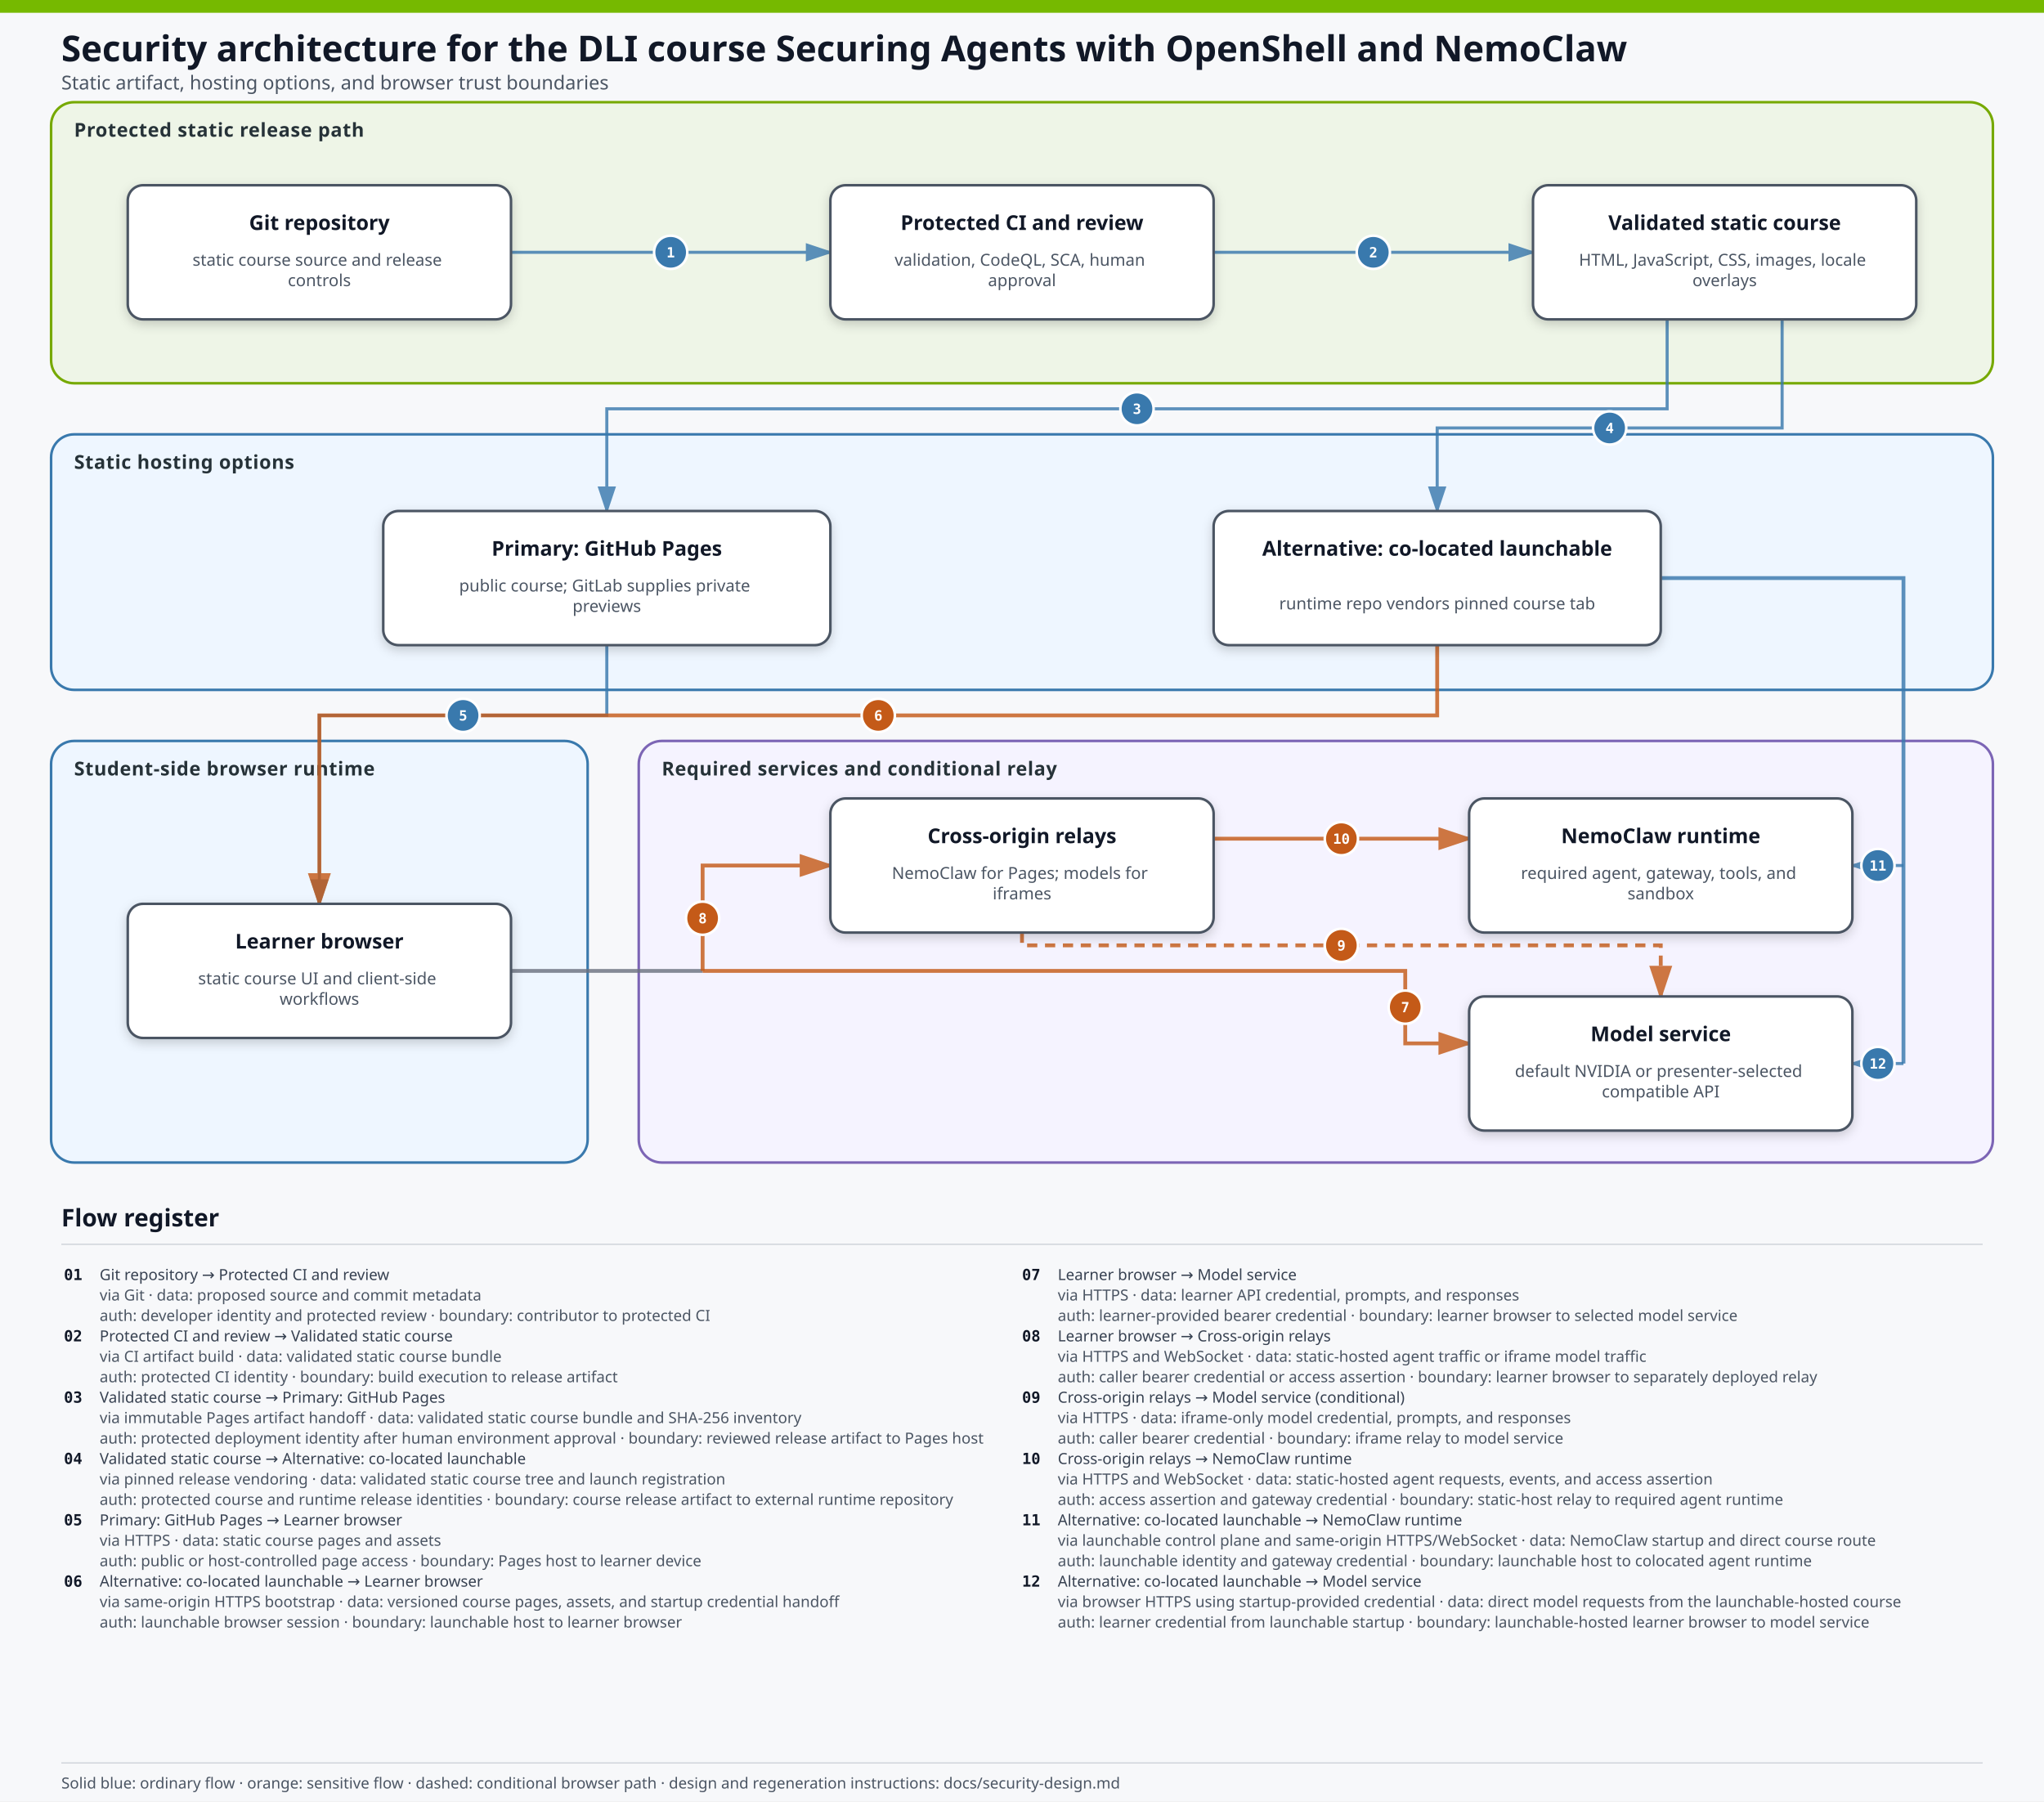
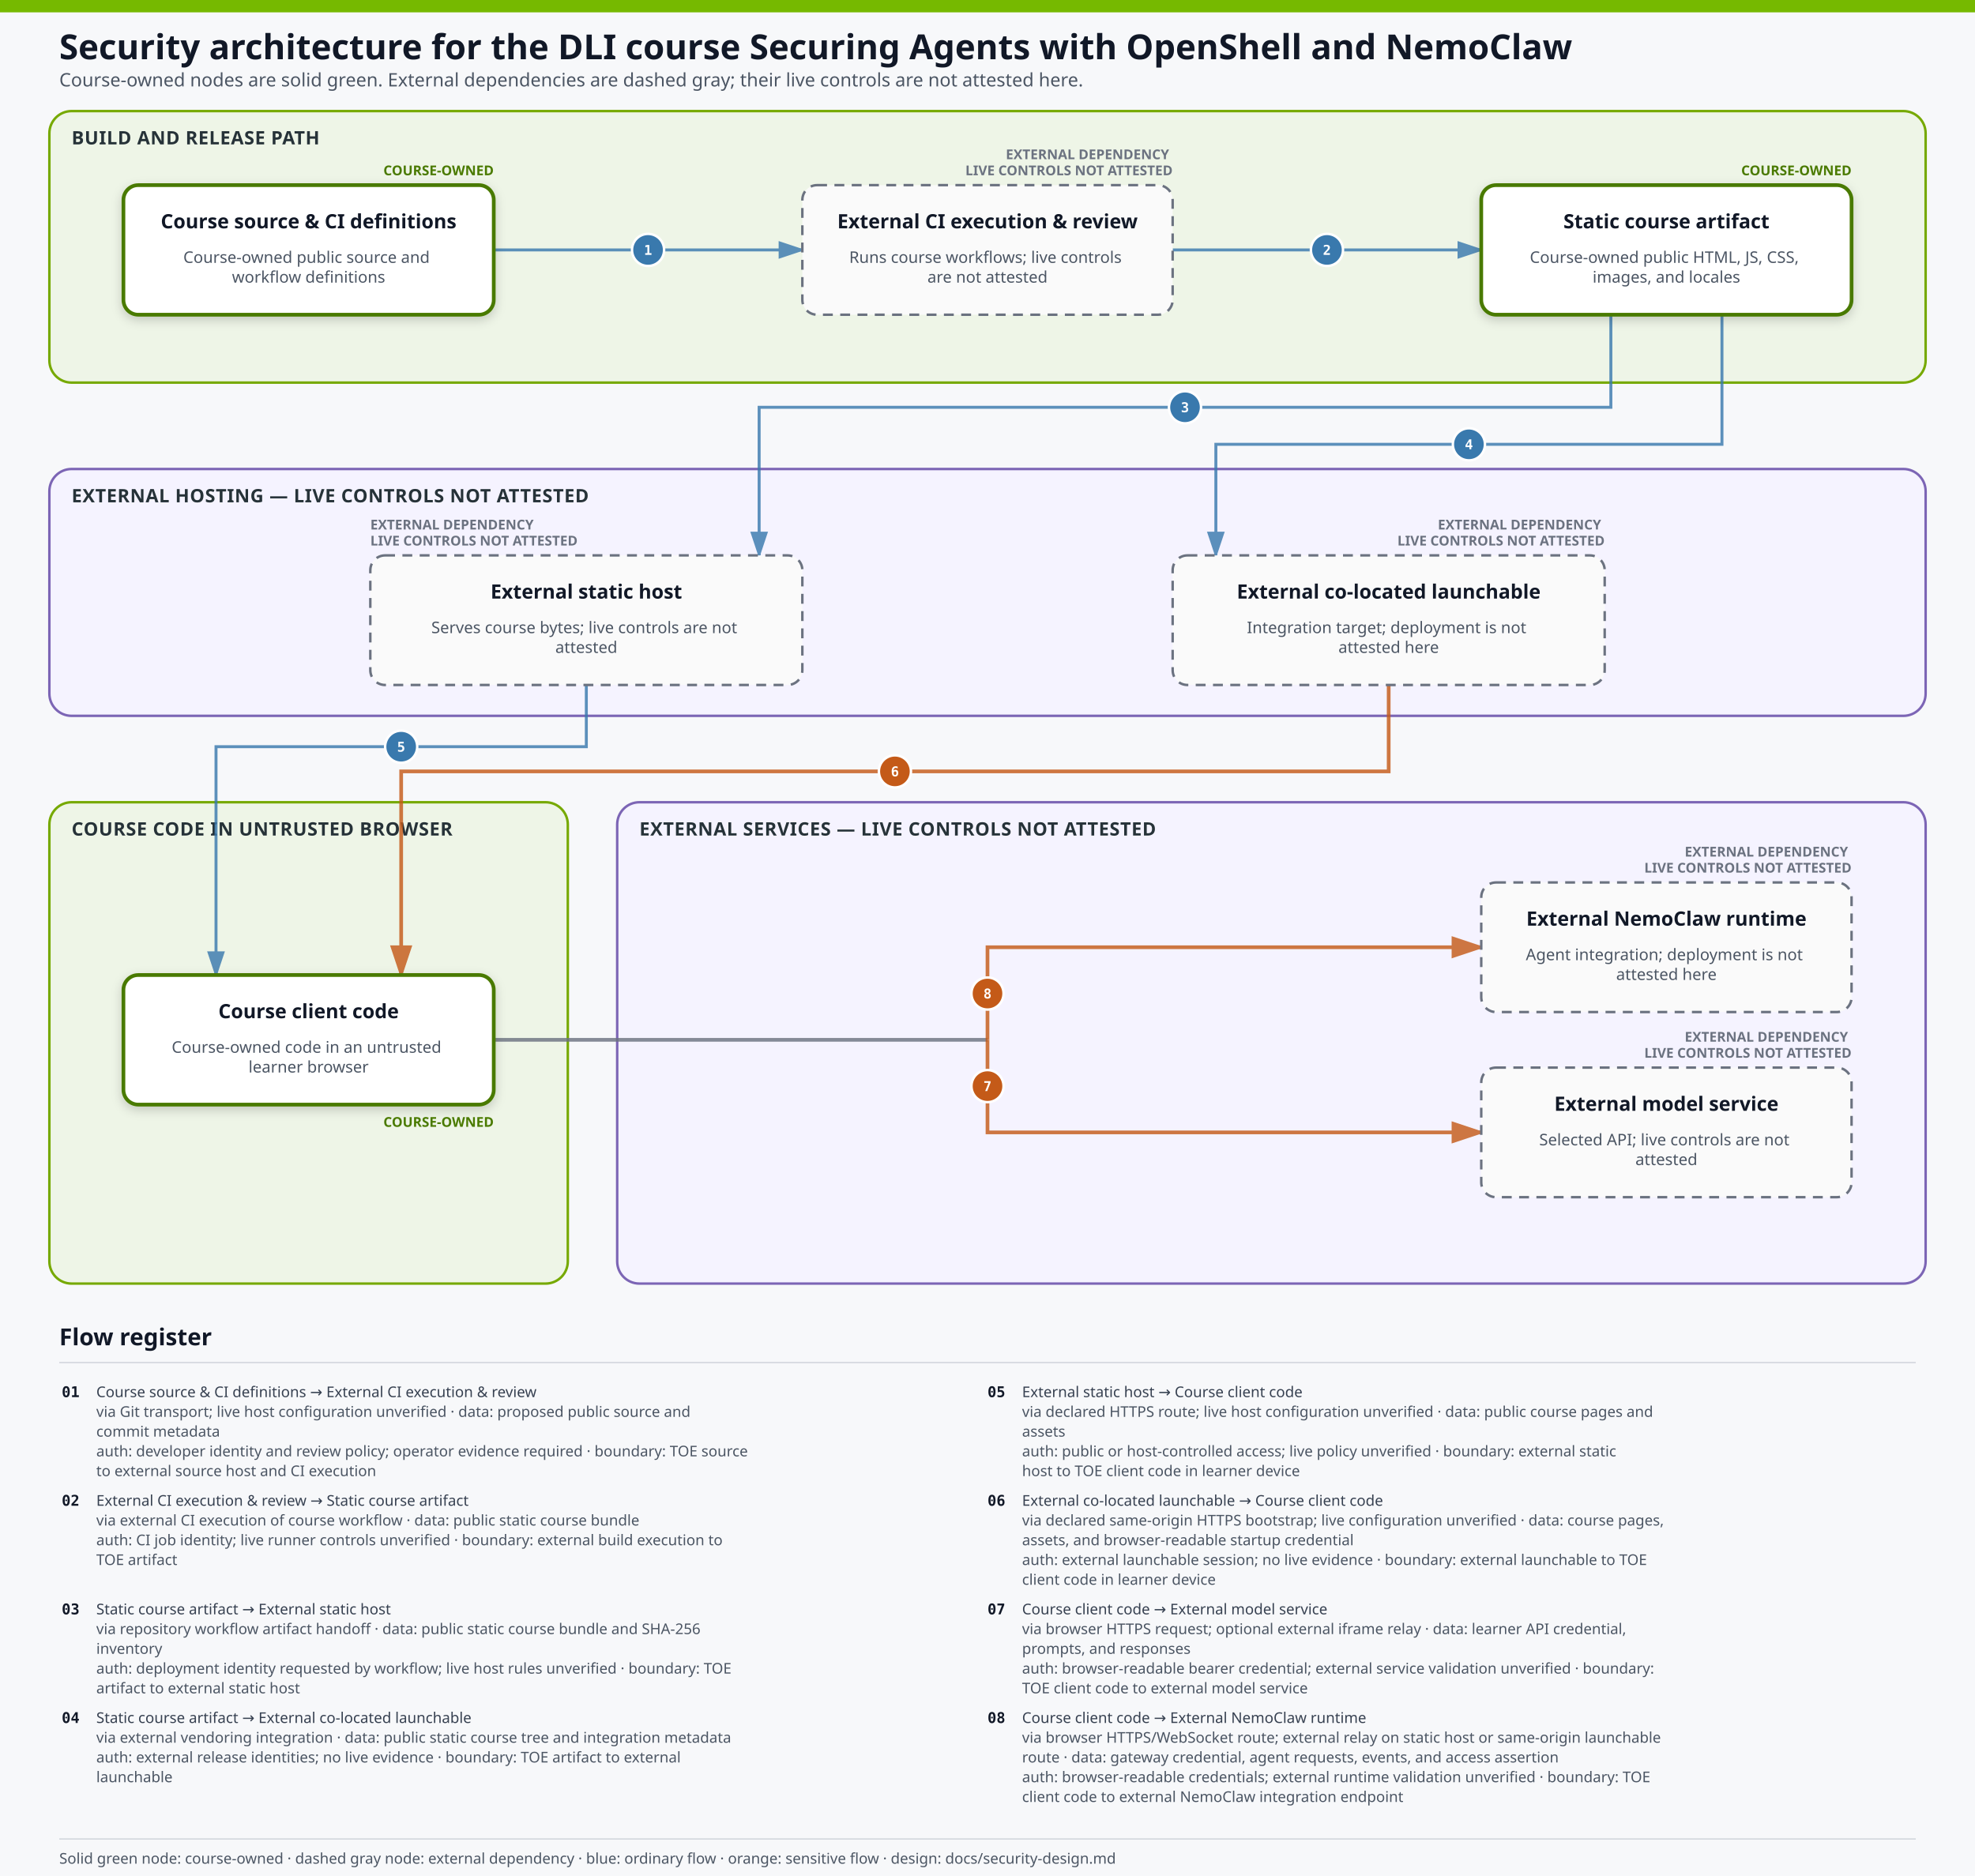
- <svg xmlns="http://www.w3.org/2000/svg" viewBox="0 0 1600 1410" role="img" aria-labelledby="title desc" data-architecture-schema="nemoclaw-security-architecture/1">
+ <svg xmlns="http://www.w3.org/2000/svg" viewBox="0 0 1600 1520" role="img" aria-labelledby="title desc" data-architecture-schema="nemoclaw-security-architecture/2">
  <defs>
    <marker id="arrow" markerWidth="10" markerHeight="10" refX="8" refY="3" orient="auto" markerUnits="strokeWidth">
      <path d="M0,0 L0,6 L9,3 z" fill="context-stroke" />
    </marker>
    <filter id="shadow" x="-10%" y="-10%" width="120%" height="130%">
      <feDropShadow dx="0" dy="3" stdDeviation="4" flood-opacity=".18" />
    </filter>
  </defs>
  <style>
  .bg{fill:#f7f8fa}.title{font:700 28px system-ui,sans-serif;fill:#111827}.subtitle{font:15px system-ui,sans-serif;fill:#4b5563}
  .zone{stroke-width:2;rx:18}.zone.supply{fill:#eef5e7;stroke:#76a900}.zone.external{fill:#f5f3ff;stroke:#7c65b5}.zone.gateway{fill:#eef6ff;stroke:#3979ad}.zone.internal{fill:#edf8f1;stroke:#37805a}.zone.host{fill:#fff4e8;stroke:#bf6b24}
  .zone-label{font:700 15px system-ui,sans-serif;letter-spacing:.4px;fill:#263238}.node{fill:#fff;stroke:#4b5563;stroke-width:2;rx:12;filter:url(#shadow)}
-   .node.privileged{stroke:#c45a18;stroke-width:3}.node.conditional{stroke-dasharray:8 6}.node-label{font:700 16px system-ui,sans-serif;fill:#111827}.node-detail{font:13px system-ui,sans-serif;fill:#4b5563}
+   .node.toe{stroke:#4a7a00;stroke-width:3}.node.external-context{fill:#fafafa;stroke:#6b7280;stroke-dasharray:8 6;filter:none}.node.privileged{stroke:#c45a18;stroke-width:3}.node.conditional{stroke-dasharray:8 6}.node-label{font:700 16px system-ui,sans-serif;fill:#111827}.node-detail{font:13px system-ui,sans-serif;fill:#4b5563}
+   .ownership-toe{font:700 11px system-ui,sans-serif;fill:#4a7a00}.ownership-external{font:700 11px system-ui,sans-serif;fill:#6b7280}
  .edge{fill:none;stroke:#3979ad;stroke-width:2.4;opacity:.82;marker-end:url(#arrow)}.edge.sensitive{stroke:#c45a18;stroke-width:3}.edge.conditional{stroke-dasharray:8 6}
  .trunk{fill:none;stroke:#3979ad;stroke-width:3;opacity:.82}.trunk.neutral{stroke:#6b7280}
  .edge-id{font:700 11px ui-monospace,monospace;fill:#fff}.edge-badge{fill:#3979ad;stroke:#fff;stroke-width:2}.edge-badge.sensitive{fill:#c45a18}
  .legend-title{font:700 19px system-ui,sans-serif;fill:#111827}.legend-text{font:12px system-ui,sans-serif;fill:#374151}.legend-id{font:700 12px ui-monospace,monospace;fill:#111827}
  .note{font:12px system-ui,sans-serif;fill:#4b5563}.rail{fill:#76b900}
</style>
-   <rect class="bg" width="1600" height="1410" />
+   <rect class="bg" width="1600" height="1520" />
  <rect class="rail" x="0" y="0" width="1600" height="10" />
  <text class="title" x="48" y="48">Security architecture for the DLI course Securing Agents with OpenShell and NemoClaw</text>
-   <text class="subtitle" x="48" y="70">Static artifact, hosting options, and browser trust boundaries</text>
-   <rect class="zone supply" x="40" y="80" width="1520" height="220" />
-   <text class="zone-label" x="58" y="107">Protected static release path</text>
-   <rect class="zone gateway" x="40" y="340" width="1520" height="200" />
-   <text class="zone-label" x="58" y="367">Static hosting options</text>
-   <rect class="zone gateway" x="40" y="580" width="420" height="330" />
-   <text class="zone-label" x="58" y="607">Student-side browser runtime</text>
-   <rect class="zone external" x="500" y="580" width="1060" height="330" />
-   <text class="zone-label" x="518" y="607">Required services and conditional relay</text>
-   <polyline class="trunk neutral" points="400,760 550,760" />
-   <polyline class="trunk" points="1300,452.5 1490,452.5 1490,677.5 1490,832.5" />
-   <polyline class="edge" points="400,197.5 525,197.5 525,197.5 650,197.5" />
-   <polyline class="edge" points="950,197.5 1075,197.5 1075,197.5 1200,197.5" />
-   <polyline class="edge" points="1305,250 1305,320 475,320 475,400" />
-   <polyline class="edge" points="1395,250 1395,335 1125,335 1125,400" />
-   <polyline class="edge" points="475,505 475,560 250,560 250,707.5" />
-   <polyline class="edge sensitive" points="1125,505 1125,560 250,560 250,707.5" />
-   <polyline class="edge sensitive" points="550,760 1100,760 1100,816.75 1150,816.75" />
-   <polyline class="edge sensitive" points="550,760 550,677.5 650,677.5" />
-   <polyline class="edge sensitive conditional" points="800,730 800,740 1300,740 1300,780" />
-   <polyline class="edge sensitive" points="950,656.5 1050,656.5 1050,656.5 1150,656.5" />
-   <polyline class="edge" points="1490,677.5 1470,677.5 1470,677.5 1450,677.5" />
-   <polyline class="edge" points="1490,832.5 1470,832.5 1470,832.5 1450,832.5" />
-   <circle class="edge-badge" cx="525" cy="197.5" r="13" />
-   <text class="edge-id" x="525" y="201.5" text-anchor="middle">1</text>
-   <circle class="edge-badge" cx="1075" cy="197.5" r="13" />
-   <text class="edge-id" x="1075" y="201.5" text-anchor="middle">2</text>
-   <circle class="edge-badge" cx="890" cy="320" r="13" />
-   <text class="edge-id" x="890" y="324" text-anchor="middle">3</text>
-   <circle class="edge-badge" cx="1260" cy="335" r="13" />
-   <text class="edge-id" x="1260" y="339" text-anchor="middle">4</text>
-   <circle class="edge-badge" cx="362.5" cy="560" r="13" />
-   <text class="edge-id" x="362.5" y="564" text-anchor="middle">5</text>
-   <circle class="edge-badge sensitive" cx="687.5" cy="560" r="13" />
-   <text class="edge-id" x="687.5" y="564" text-anchor="middle">6</text>
-   <circle class="edge-badge sensitive" cx="1100" cy="788.375" r="13" />
-   <text class="edge-id" x="1100" y="792.375" text-anchor="middle">7</text>
-   <circle class="edge-badge sensitive" cx="550" cy="718.75" r="13" />
-   <text class="edge-id" x="550" y="722.75" text-anchor="middle">8</text>
-   <circle class="edge-badge sensitive" cx="1050" cy="740" r="13" />
-   <text class="edge-id" x="1050" y="744" text-anchor="middle">9</text>
-   <circle class="edge-badge sensitive" cx="1050" cy="656.5" r="13" />
-   <text class="edge-id" x="1050" y="660.5" text-anchor="middle">10</text>
-   <circle class="edge-badge" cx="1470" cy="677.5" r="13" />
-   <text class="edge-id" x="1470" y="681.5" text-anchor="middle">11</text>
-   <circle class="edge-badge" cx="1470" cy="832.5" r="13" />
-   <text class="edge-id" x="1470" y="836.5" text-anchor="middle">12</text>
-   <rect class="node" x="100" y="145" width="300" height="105" />
-   <text x="250" y="180" text-anchor="middle" class="node-label">
-     <tspan x="250" dy="0">Git repository</tspan>
-   </text>
-   <text x="250" y="208" text-anchor="middle" class="node-detail">
-     <tspan x="250" dy="0">static course source and release</tspan>
-     <tspan x="250" dy="16">controls</tspan>
-   </text>
-   <rect class="node" x="650" y="145" width="300" height="105" />
-   <text x="800" y="180" text-anchor="middle" class="node-label">
-     <tspan x="800" dy="0">Protected CI and review</tspan>
-   </text>
-   <text x="800" y="208" text-anchor="middle" class="node-detail">
-     <tspan x="800" dy="0">validation, CodeQL, SCA, human</tspan>
-     <tspan x="800" dy="16">approval</tspan>
-   </text>
-   <rect class="node" x="1200" y="145" width="300" height="105" />
-   <text x="1350" y="180" text-anchor="middle" class="node-label">
-     <tspan x="1350" dy="0">Validated static course</tspan>
-   </text>
-   <text x="1350" y="208" text-anchor="middle" class="node-detail">
-     <tspan x="1350" dy="0">HTML, JavaScript, CSS, images, locale</tspan>
-     <tspan x="1350" dy="16">overlays</tspan>
-   </text>
-   <rect class="node" x="300" y="400" width="350" height="105" />
-   <text x="475" y="435" text-anchor="middle" class="node-label">
-     <tspan x="475" dy="0">Primary: GitHub Pages</tspan>
-   </text>
-   <text x="475" y="463" text-anchor="middle" class="node-detail">
-     <tspan x="475" dy="0">public course; GitLab supplies private</tspan>
-     <tspan x="475" dy="16">previews</tspan>
-   </text>
-   <rect class="node" x="950" y="400" width="350" height="105" />
-   <text x="1125" y="435" text-anchor="middle" class="node-label">
-     <tspan x="1125" dy="0">Alternative: co-located launchable</tspan>
-   </text>
-   <text x="1125" y="477" text-anchor="middle" class="node-detail">
-     <tspan x="1125" dy="0">runtime repo vendors pinned course tab</tspan>
-   </text>
-   <rect class="node" x="100" y="707.5" width="300" height="105" />
-   <text x="250" y="742.5" text-anchor="middle" class="node-label">
-     <tspan x="250" dy="0">Learner browser</tspan>
-   </text>
-   <text x="250" y="770.5" text-anchor="middle" class="node-detail">
-     <tspan x="250" dy="0">static course UI and client-side</tspan>
-     <tspan x="250" dy="16">workflows</tspan>
-   </text>
-   <rect class="node" x="1150" y="780" width="300" height="105" />
-   <text x="1300" y="815" text-anchor="middle" class="node-label">
-     <tspan x="1300" dy="0">Model service</tspan>
-   </text>
-   <text x="1300" y="843" text-anchor="middle" class="node-detail">
-     <tspan x="1300" dy="0">default NVIDIA or presenter-selected</tspan>
-     <tspan x="1300" dy="16">compatible API</tspan>
-   </text>
-   <rect class="node" x="1150" y="625" width="300" height="105" />
-   <text x="1300" y="660" text-anchor="middle" class="node-label">
-     <tspan x="1300" dy="0">NemoClaw runtime</tspan>
-   </text>
-   <text x="1300" y="688" text-anchor="middle" class="node-detail">
-     <tspan x="1300" dy="0">required agent, gateway, tools, and</tspan>
-     <tspan x="1300" dy="16">sandbox</tspan>
-   </text>
-   <rect class="node" x="650" y="625" width="300" height="105" />
-   <text x="800" y="660" text-anchor="middle" class="node-label">
-     <tspan x="800" dy="0">Cross-origin relays</tspan>
-   </text>
-   <text x="800" y="688" text-anchor="middle" class="node-detail">
-     <tspan x="800" dy="0">NemoClaw for Pages; models for</tspan>
-     <tspan x="800" dy="16">iframes</tspan>
-   </text>
-   <text class="legend-title" x="48" y="960">Flow register</text>
-   <line x1="48" y1="974" x2="1552" y2="974" stroke="#d1d5db" />
-   <text class="legend-id" x="50" y="1002">01</text>
-   <text class="legend-text" x="78" y="1002">Git repository → Protected CI and review</text>
-   <text class="note" x="78" y="1018">via Git · data: proposed source and commit metadata</text>
-   <text class="note" x="78" y="1034">auth: developer identity and protected review · boundary: contributor to protected CI</text>
-   <text class="legend-id" x="50" y="1050">02</text>
-   <text class="legend-text" x="78" y="1050">Protected CI and review → Validated static course</text>
-   <text class="note" x="78" y="1066">via CI artifact build · data: validated static course bundle</text>
-   <text class="note" x="78" y="1082">auth: protected CI identity · boundary: build execution to release artifact</text>
-   <text class="legend-id" x="50" y="1098">03</text>
-   <text class="legend-text" x="78" y="1098">Validated static course → Primary: GitHub Pages</text>
-   <text class="note" x="78" y="1114">via immutable Pages artifact handoff · data: validated static course bundle and SHA-256 inventory</text>
-   <text class="note" x="78" y="1130">auth: protected deployment identity after human environment approval · boundary: reviewed release artifact to Pages host</text>
-   <text class="legend-id" x="50" y="1146">04</text>
-   <text class="legend-text" x="78" y="1146">Validated static course → Alternative: co-located launchable</text>
-   <text class="note" x="78" y="1162">via pinned release vendoring · data: validated static course tree and launch registration</text>
-   <text class="note" x="78" y="1178">auth: protected course and runtime release identities · boundary: course release artifact to external runtime repository</text>
-   <text class="legend-id" x="50" y="1194">05</text>
-   <text class="legend-text" x="78" y="1194">Primary: GitHub Pages → Learner browser</text>
-   <text class="note" x="78" y="1210">via HTTPS · data: static course pages and assets</text>
-   <text class="note" x="78" y="1226">auth: public or host-controlled page access · boundary: Pages host to learner device</text>
-   <text class="legend-id" x="50" y="1242">06</text>
-   <text class="legend-text" x="78" y="1242">Alternative: co-located launchable → Learner browser</text>
-   <text class="note" x="78" y="1258">via same-origin HTTPS bootstrap · data: versioned course pages, assets, and startup credential handoff</text>
-   <text class="note" x="78" y="1274">auth: launchable browser session · boundary: launchable host to learner browser</text>
-   <text class="legend-id" x="800" y="1002">07</text>
-   <text class="legend-text" x="828" y="1002">Learner browser → Model service</text>
-   <text class="note" x="828" y="1018">via HTTPS · data: learner API credential, prompts, and responses</text>
-   <text class="note" x="828" y="1034">auth: learner-provided bearer credential · boundary: learner browser to selected model service</text>
-   <text class="legend-id" x="800" y="1050">08</text>
-   <text class="legend-text" x="828" y="1050">Learner browser → Cross-origin relays</text>
-   <text class="note" x="828" y="1066">via HTTPS and WebSocket · data: static-hosted agent traffic or iframe model traffic</text>
-   <text class="note" x="828" y="1082">auth: caller bearer credential or access assertion · boundary: learner browser to separately deployed relay</text>
-   <text class="legend-id" x="800" y="1098">09</text>
-   <text class="legend-text" x="828" y="1098">Cross-origin relays → Model service (conditional)</text>
-   <text class="note" x="828" y="1114">via HTTPS · data: iframe-only model credential, prompts, and responses</text>
-   <text class="note" x="828" y="1130">auth: caller bearer credential · boundary: iframe relay to model service</text>
-   <text class="legend-id" x="800" y="1146">10</text>
-   <text class="legend-text" x="828" y="1146">Cross-origin relays → NemoClaw runtime</text>
-   <text class="note" x="828" y="1162">via HTTPS and WebSocket · data: static-hosted agent requests, events, and access assertion</text>
-   <text class="note" x="828" y="1178">auth: access assertion and gateway credential · boundary: static-host relay to required agent runtime</text>
-   <text class="legend-id" x="800" y="1194">11</text>
-   <text class="legend-text" x="828" y="1194">Alternative: co-located launchable → NemoClaw runtime</text>
-   <text class="note" x="828" y="1210">via launchable control plane and same-origin HTTPS/WebSocket · data: NemoClaw startup and direct course route</text>
-   <text class="note" x="828" y="1226">auth: launchable identity and gateway credential · boundary: launchable host to colocated agent runtime</text>
-   <text class="legend-id" x="800" y="1242">12</text>
-   <text class="legend-text" x="828" y="1242">Alternative: co-located launchable → Model service</text>
-   <text class="note" x="828" y="1258">via browser HTTPS using startup-provided credential · data: direct model requests from the launchable-hosted course</text>
-   <text class="note" x="828" y="1274">auth: learner credential from launchable startup · boundary: launchable-hosted learner browser to model service</text>
-   <line x1="48" y1="1380" x2="1552" y2="1380" stroke="#d1d5db" />
-   <text class="note" x="48" y="1400">Solid blue: ordinary flow · orange: sensitive flow · dashed: conditional browser path · design and regeneration instructions: docs/security-design.md</text>
+   <text class="subtitle" x="48" y="70">Course-owned nodes are solid green. External dependencies are dashed gray; their live controls are not attested here.</text>
+   <rect class="zone supply" x="40" y="90" width="1520" height="220" />
+   <text class="zone-label" x="58" y="117">BUILD AND RELEASE PATH</text>
+   <rect class="zone external" x="40" y="380" width="1520" height="200" />
+   <text class="zone-label" x="58" y="407">EXTERNAL HOSTING — LIVE CONTROLS NOT ATTESTED</text>
+   <rect class="zone supply" x="40" y="650" width="420" height="390" />
+   <text class="zone-label" x="58" y="677">COURSE CODE IN UNTRUSTED BROWSER</text>
+   <rect class="zone external" x="500" y="650" width="1060" height="390" />
+   <text class="zone-label" x="518" y="677">EXTERNAL SERVICES — LIVE CONTROLS NOT ATTESTED</text>
+   <polyline class="trunk neutral" points="400,842.5 800,842.5" />
+   <polyline class="edge" points="400,202.5 525,202.5 525,202.5 650,202.5" />
+   <polyline class="edge" points="950,202.5 1075,202.5 1075,202.5 1200,202.5" />
+   <polyline class="edge" points="1305,255 1305,330 615,330 615,450" />
+   <polyline class="edge" points="1395,255 1395,360 985,360 985,450" />
+   <polyline class="edge" points="475,555 475,605 175,605 175,790" />
+   <polyline class="edge sensitive" points="1125,555 1125,625 325,625 325,790" />
+   <polyline class="edge sensitive" points="800,842.5 800,917.5 1200,917.5" />
+   <polyline class="edge sensitive" points="800,842.5 800,767.5 1200,767.5" />
+   <circle class="edge-badge" cx="525" cy="202.5" r="13" />
+   <text class="edge-id" x="525" y="206.5" text-anchor="middle">1</text>
+   <circle class="edge-badge" cx="1075" cy="202.5" r="13" />
+   <text class="edge-id" x="1075" y="206.5" text-anchor="middle">2</text>
+   <circle class="edge-badge" cx="960" cy="330" r="13" />
+   <text class="edge-id" x="960" y="334" text-anchor="middle">3</text>
+   <circle class="edge-badge" cx="1190" cy="360" r="13" />
+   <text class="edge-id" x="1190" y="364" text-anchor="middle">4</text>
+   <circle class="edge-badge" cx="325" cy="605" r="13" />
+   <text class="edge-id" x="325" y="609" text-anchor="middle">5</text>
+   <circle class="edge-badge sensitive" cx="725" cy="625" r="13" />
+   <text class="edge-id" x="725" y="629" text-anchor="middle">6</text>
+   <circle class="edge-badge sensitive" cx="800" cy="880" r="13" />
+   <text class="edge-id" x="800" y="884" text-anchor="middle">7</text>
+   <circle class="edge-badge sensitive" cx="800" cy="805" r="13" />
+   <text class="edge-id" x="800" y="809" text-anchor="middle">8</text>
+   <rect class="node toe" x="100" y="150" width="300" height="105" />
+   <text class="ownership-toe" x="400" y="142" text-anchor="end">COURSE-OWNED</text>
+   <text x="250" y="185" text-anchor="middle" class="node-label">
+     <tspan x="250" dy="0">Course source &amp; CI definitions</tspan>
+   </text>
+   <text x="250" y="213" text-anchor="middle" class="node-detail">
+     <tspan x="250" dy="0">Course-owned public source and</tspan>
+     <tspan x="250" dy="16">workflow definitions</tspan>
+   </text>
+   <rect class="node external-context" x="650" y="150" width="300" height="105" />
+   <text x="950" y="129" text-anchor="end" class="ownership-external">
+     <tspan x="950" dy="0">EXTERNAL DEPENDENCY</tspan>
+     <tspan x="950" dy="13">LIVE CONTROLS NOT ATTESTED</tspan>
+   </text>
+   <text x="800" y="185" text-anchor="middle" class="node-label">
+     <tspan x="800" dy="0">External CI execution &amp; review</tspan>
+   </text>
+   <text x="800" y="213" text-anchor="middle" class="node-detail">
+     <tspan x="800" dy="0">Runs course workflows; live controls</tspan>
+     <tspan x="800" dy="16">are not attested</tspan>
+   </text>
+   <rect class="node toe" x="1200" y="150" width="300" height="105" />
+   <text class="ownership-toe" x="1500" y="142" text-anchor="end">COURSE-OWNED</text>
+   <text x="1350" y="185" text-anchor="middle" class="node-label">
+     <tspan x="1350" dy="0">Static course artifact</tspan>
+   </text>
+   <text x="1350" y="213" text-anchor="middle" class="node-detail">
+     <tspan x="1350" dy="0">Course-owned public HTML, JS, CSS,</tspan>
+     <tspan x="1350" dy="16">images, and locales</tspan>
+   </text>
+   <rect class="node external-context" x="300" y="450" width="350" height="105" />
+   <text x="300" y="429" text-anchor="start" class="ownership-external">
+     <tspan x="300" dy="0">EXTERNAL DEPENDENCY</tspan>
+     <tspan x="300" dy="13">LIVE CONTROLS NOT ATTESTED</tspan>
+   </text>
+   <text x="475" y="485" text-anchor="middle" class="node-label">
+     <tspan x="475" dy="0">External static host</tspan>
+   </text>
+   <text x="475" y="513" text-anchor="middle" class="node-detail">
+     <tspan x="475" dy="0">Serves course bytes; live controls are not</tspan>
+     <tspan x="475" dy="16">attested</tspan>
+   </text>
+   <rect class="node external-context" x="950" y="450" width="350" height="105" />
+   <text x="1300" y="429" text-anchor="end" class="ownership-external">
+     <tspan x="1300" dy="0">EXTERNAL DEPENDENCY</tspan>
+     <tspan x="1300" dy="13">LIVE CONTROLS NOT ATTESTED</tspan>
+   </text>
+   <text x="1125" y="485" text-anchor="middle" class="node-label">
+     <tspan x="1125" dy="0">External co-located launchable</tspan>
+   </text>
+   <text x="1125" y="513" text-anchor="middle" class="node-detail">
+     <tspan x="1125" dy="0">Integration target; deployment is not</tspan>
+     <tspan x="1125" dy="16">attested here</tspan>
+   </text>
+   <rect class="node toe" x="100" y="790" width="300" height="105" />
+   <text class="ownership-toe" x="400" y="913" text-anchor="end">COURSE-OWNED</text>
+   <text x="250" y="825" text-anchor="middle" class="node-label">
+     <tspan x="250" dy="0">Course client code</tspan>
+   </text>
+   <text x="250" y="853" text-anchor="middle" class="node-detail">
+     <tspan x="250" dy="0">Course-owned code in an untrusted</tspan>
+     <tspan x="250" dy="16">learner browser</tspan>
+   </text>
+   <rect class="node external-context" x="1200" y="865" width="300" height="105" />
+   <text x="1500" y="844" text-anchor="end" class="ownership-external">
+     <tspan x="1500" dy="0">EXTERNAL DEPENDENCY</tspan>
+     <tspan x="1500" dy="13">LIVE CONTROLS NOT ATTESTED</tspan>
+   </text>
+   <text x="1350" y="900" text-anchor="middle" class="node-label">
+     <tspan x="1350" dy="0">External model service</tspan>
+   </text>
+   <text x="1350" y="928" text-anchor="middle" class="node-detail">
+     <tspan x="1350" dy="0">Selected API; live controls are not</tspan>
+     <tspan x="1350" dy="16">attested</tspan>
+   </text>
+   <rect class="node external-context" x="1200" y="715" width="300" height="105" />
+   <text x="1500" y="694" text-anchor="end" class="ownership-external">
+     <tspan x="1500" dy="0">EXTERNAL DEPENDENCY</tspan>
+     <tspan x="1500" dy="13">LIVE CONTROLS NOT ATTESTED</tspan>
+   </text>
+   <text x="1350" y="750" text-anchor="middle" class="node-label">
+     <tspan x="1350" dy="0">External NemoClaw runtime</tspan>
+   </text>
+   <text x="1350" y="778" text-anchor="middle" class="node-detail">
+     <tspan x="1350" dy="0">Agent integration; deployment is not</tspan>
+     <tspan x="1350" dy="16">attested here</tspan>
+   </text>
+   <text class="legend-title" x="48" y="1090">Flow register</text>
+   <line x1="48" y1="1104" x2="1552" y2="1104" stroke="#d1d5db" />
+   <text class="legend-id" x="50" y="1132">01</text>
+   <text x="78" y="1132" text-anchor="start" class="legend-text">
+     <tspan x="78" dy="0">Course source &amp; CI definitions → External CI execution &amp; review</tspan>
+   </text>
+   <text x="78" y="1148" text-anchor="start" class="note">
+     <tspan x="78" dy="0">via Git transport; live host configuration unverified · data: proposed public source and</tspan>
+     <tspan x="78" dy="16">commit metadata</tspan>
+   </text>
+   <text x="78" y="1180" text-anchor="start" class="note">
+     <tspan x="78" dy="0">auth: developer identity and review policy; operator evidence required · boundary: TOE source</tspan>
+     <tspan x="78" dy="16">to external source host and CI execution</tspan>
+   </text>
+   <text class="legend-id" x="50" y="1220">02</text>
+   <text x="78" y="1220" text-anchor="start" class="legend-text">
+     <tspan x="78" dy="0">External CI execution &amp; review → Static course artifact</tspan>
+   </text>
+   <text x="78" y="1236" text-anchor="start" class="note">
+     <tspan x="78" dy="0">via external CI execution of course workflow · data: public static course bundle</tspan>
+   </text>
+   <text x="78" y="1252" text-anchor="start" class="note">
+     <tspan x="78" dy="0">auth: CI job identity; live runner controls unverified · boundary: external build execution to</tspan>
+     <tspan x="78" dy="16">TOE artifact</tspan>
+   </text>
+   <text class="legend-id" x="50" y="1308">03</text>
+   <text x="78" y="1308" text-anchor="start" class="legend-text">
+     <tspan x="78" dy="0">Static course artifact → External static host</tspan>
+   </text>
+   <text x="78" y="1324" text-anchor="start" class="note">
+     <tspan x="78" dy="0">via repository workflow artifact handoff · data: public static course bundle and SHA-256</tspan>
+     <tspan x="78" dy="16">inventory</tspan>
+   </text>
+   <text x="78" y="1356" text-anchor="start" class="note">
+     <tspan x="78" dy="0">auth: deployment identity requested by workflow; live host rules unverified · boundary: TOE</tspan>
+     <tspan x="78" dy="16">artifact to external static host</tspan>
+   </text>
+   <text class="legend-id" x="50" y="1396">04</text>
+   <text x="78" y="1396" text-anchor="start" class="legend-text">
+     <tspan x="78" dy="0">Static course artifact → External co-located launchable</tspan>
+   </text>
+   <text x="78" y="1412" text-anchor="start" class="note">
+     <tspan x="78" dy="0">via external vendoring integration · data: public static course tree and integration metadata</tspan>
+   </text>
+   <text x="78" y="1428" text-anchor="start" class="note">
+     <tspan x="78" dy="0">auth: external release identities; no live evidence · boundary: TOE artifact to external</tspan>
+     <tspan x="78" dy="16">launchable</tspan>
+   </text>
+   <text class="legend-id" x="800" y="1132">05</text>
+   <text x="828" y="1132" text-anchor="start" class="legend-text">
+     <tspan x="828" dy="0">External static host → Course client code</tspan>
+   </text>
+   <text x="828" y="1148" text-anchor="start" class="note">
+     <tspan x="828" dy="0">via declared HTTPS route; live host configuration unverified · data: public course pages and</tspan>
+     <tspan x="828" dy="16">assets</tspan>
+   </text>
+   <text x="828" y="1180" text-anchor="start" class="note">
+     <tspan x="828" dy="0">auth: public or host-controlled access; live policy unverified · boundary: external static</tspan>
+     <tspan x="828" dy="16">host to TOE client code in learner device</tspan>
+   </text>
+   <text class="legend-id" x="800" y="1220">06</text>
+   <text x="828" y="1220" text-anchor="start" class="legend-text">
+     <tspan x="828" dy="0">External co-located launchable → Course client code</tspan>
+   </text>
+   <text x="828" y="1236" text-anchor="start" class="note">
+     <tspan x="828" dy="0">via declared same-origin HTTPS bootstrap; live configuration unverified · data: course pages,</tspan>
+     <tspan x="828" dy="16">assets, and browser-readable startup credential</tspan>
+   </text>
+   <text x="828" y="1268" text-anchor="start" class="note">
+     <tspan x="828" dy="0">auth: external launchable session; no live evidence · boundary: external launchable to TOE</tspan>
+     <tspan x="828" dy="16">client code in learner device</tspan>
+   </text>
+   <text class="legend-id" x="800" y="1308">07</text>
+   <text x="828" y="1308" text-anchor="start" class="legend-text">
+     <tspan x="828" dy="0">Course client code → External model service</tspan>
+   </text>
+   <text x="828" y="1324" text-anchor="start" class="note">
+     <tspan x="828" dy="0">via browser HTTPS request; optional external iframe relay · data: learner API credential,</tspan>
+     <tspan x="828" dy="16">prompts, and responses</tspan>
+   </text>
+   <text x="828" y="1356" text-anchor="start" class="note">
+     <tspan x="828" dy="0">auth: browser-readable bearer credential; external service validation unverified · boundary:</tspan>
+     <tspan x="828" dy="16">TOE client code to external model service</tspan>
+   </text>
+   <text class="legend-id" x="800" y="1396">08</text>
+   <text x="828" y="1396" text-anchor="start" class="legend-text">
+     <tspan x="828" dy="0">Course client code → External NemoClaw runtime</tspan>
+   </text>
+   <text x="828" y="1412" text-anchor="start" class="note">
+     <tspan x="828" dy="0">via browser HTTPS/WebSocket route; external relay on static host or same-origin launchable</tspan>
+     <tspan x="828" dy="16">route · data: gateway credential, agent requests, events, and access assertion</tspan>
+   </text>
+   <text x="828" y="1444" text-anchor="start" class="note">
+     <tspan x="828" dy="0">auth: browser-readable credentials; external runtime validation unverified · boundary: TOE</tspan>
+     <tspan x="828" dy="16">client code to external NemoClaw integration endpoint</tspan>
+   </text>
+   <line x1="48" y1="1490" x2="1552" y2="1490" stroke="#d1d5db" />
+   <text class="note" x="48" y="1510">Solid green node: course-owned · dashed gray node: external dependency · blue: ordinary flow · orange: sensitive flow · design: docs/security-design.md</text>
</svg>
